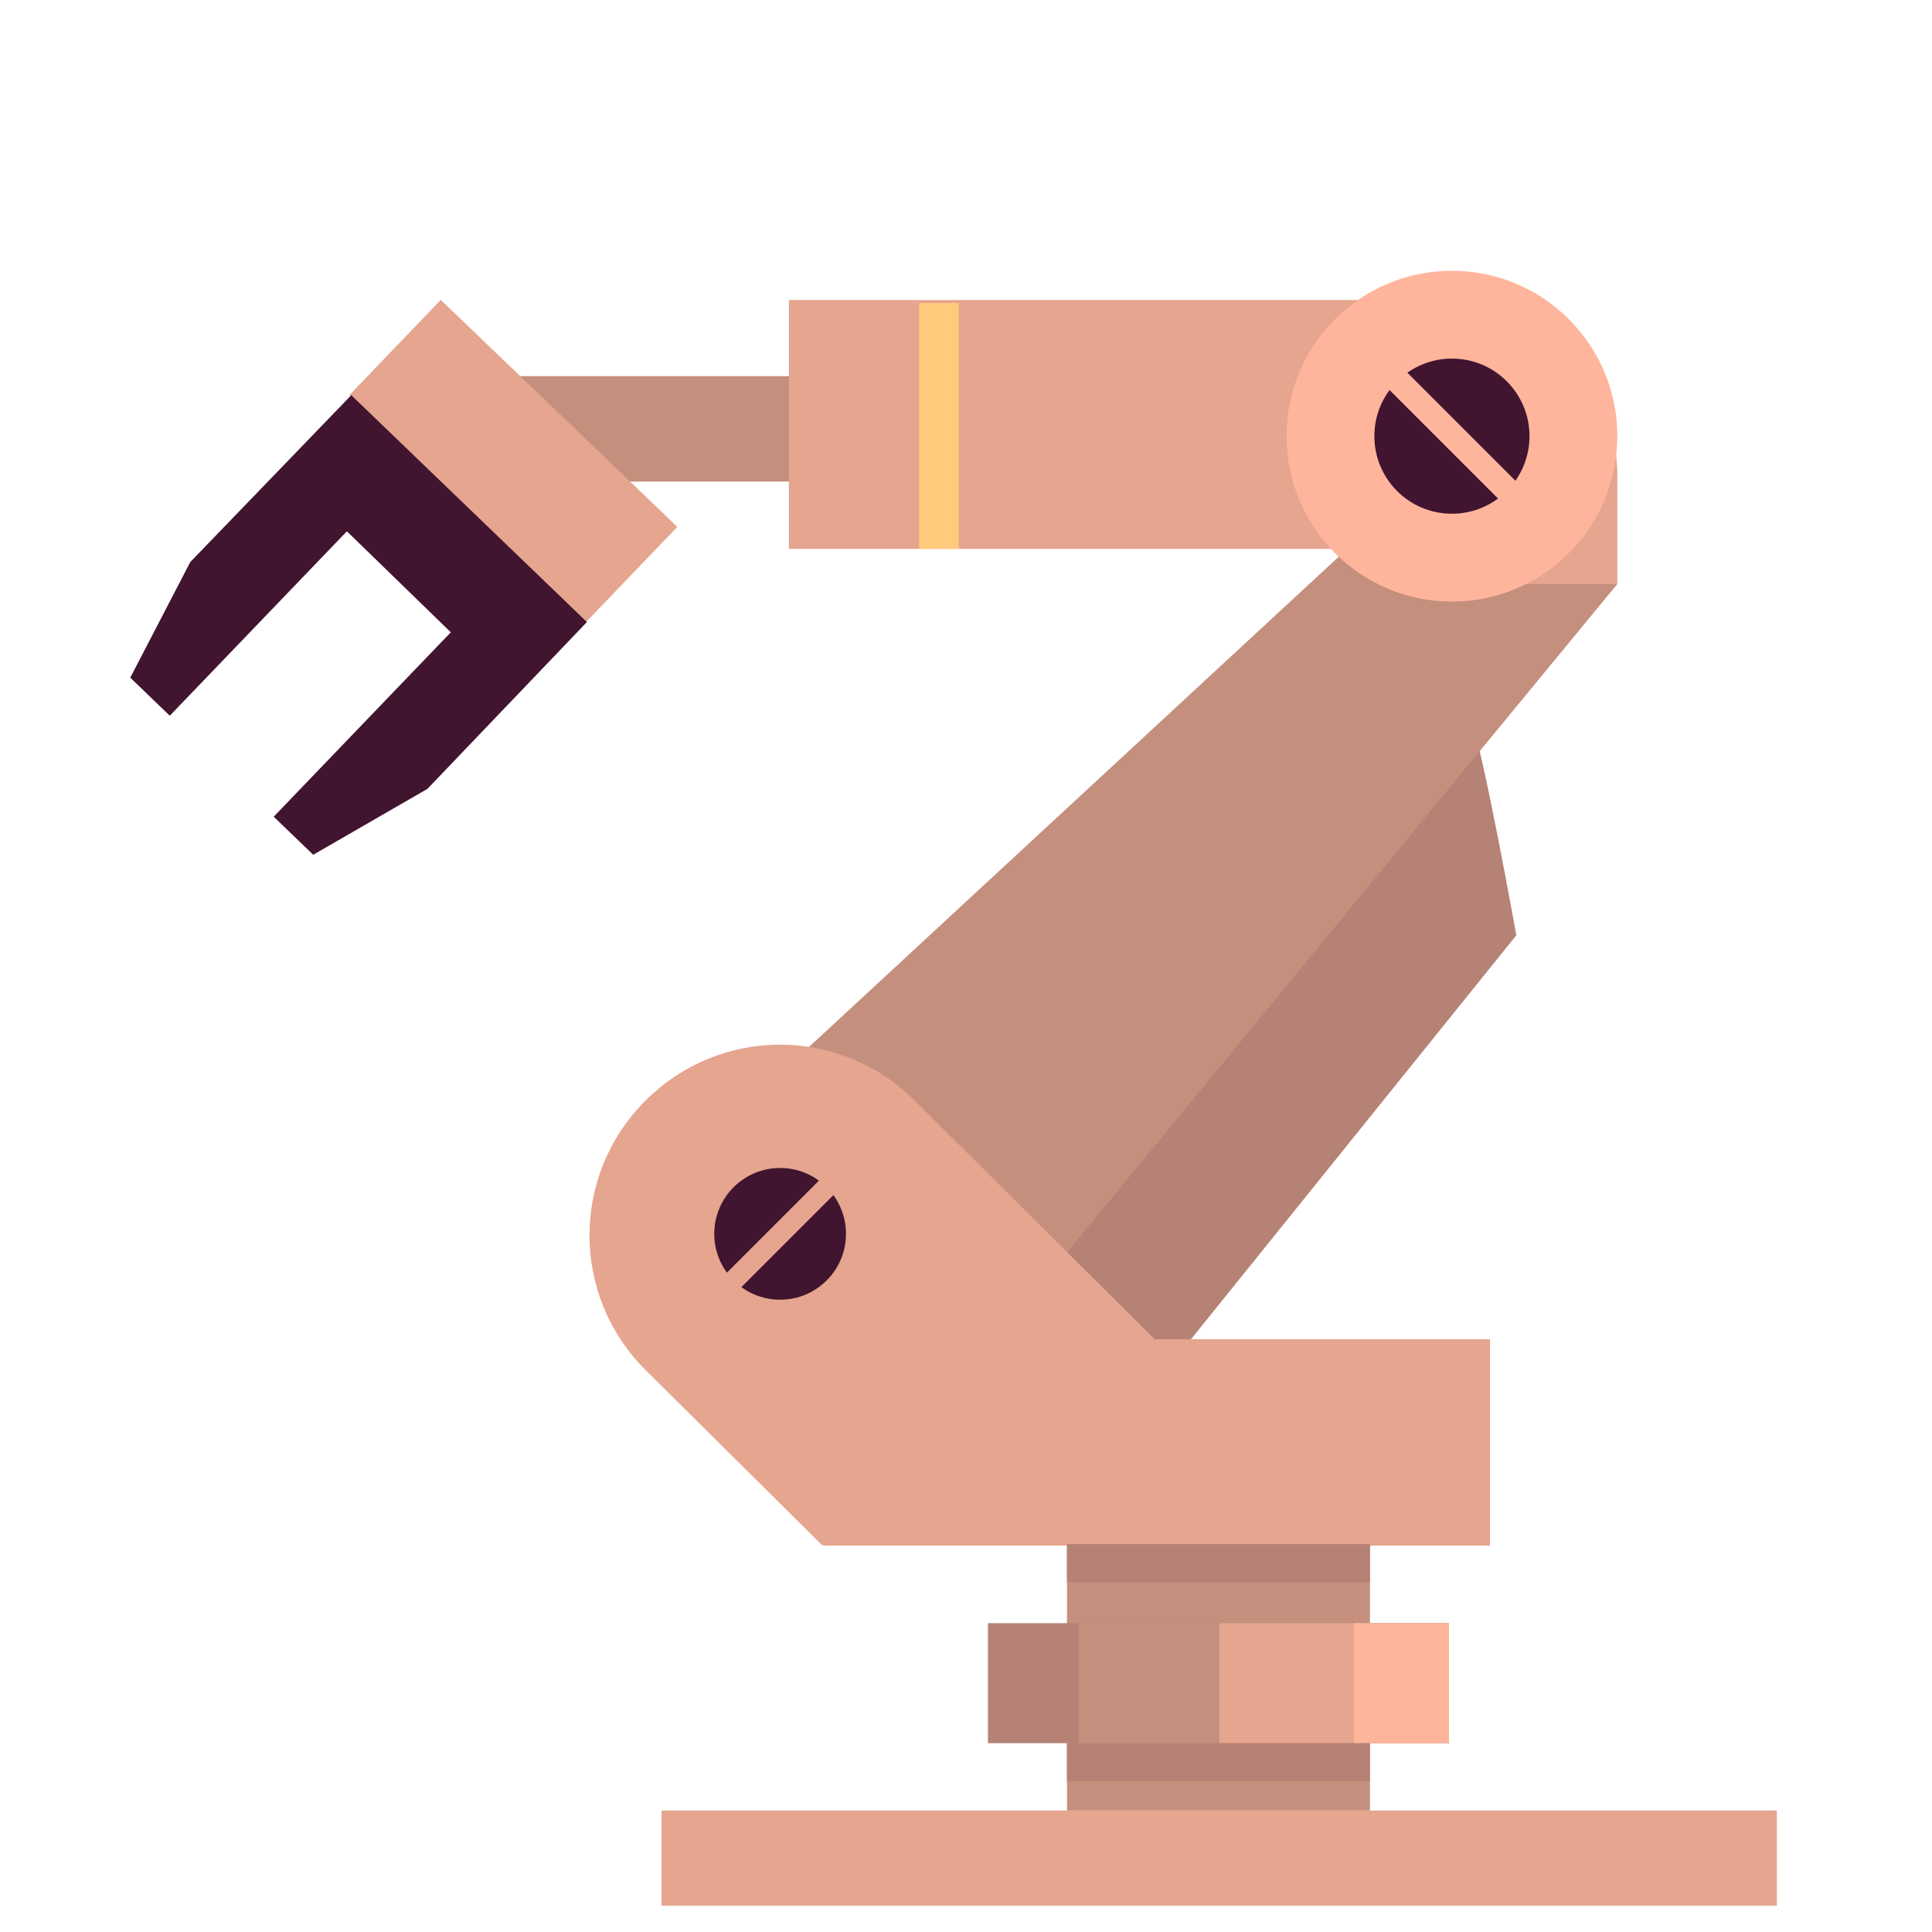
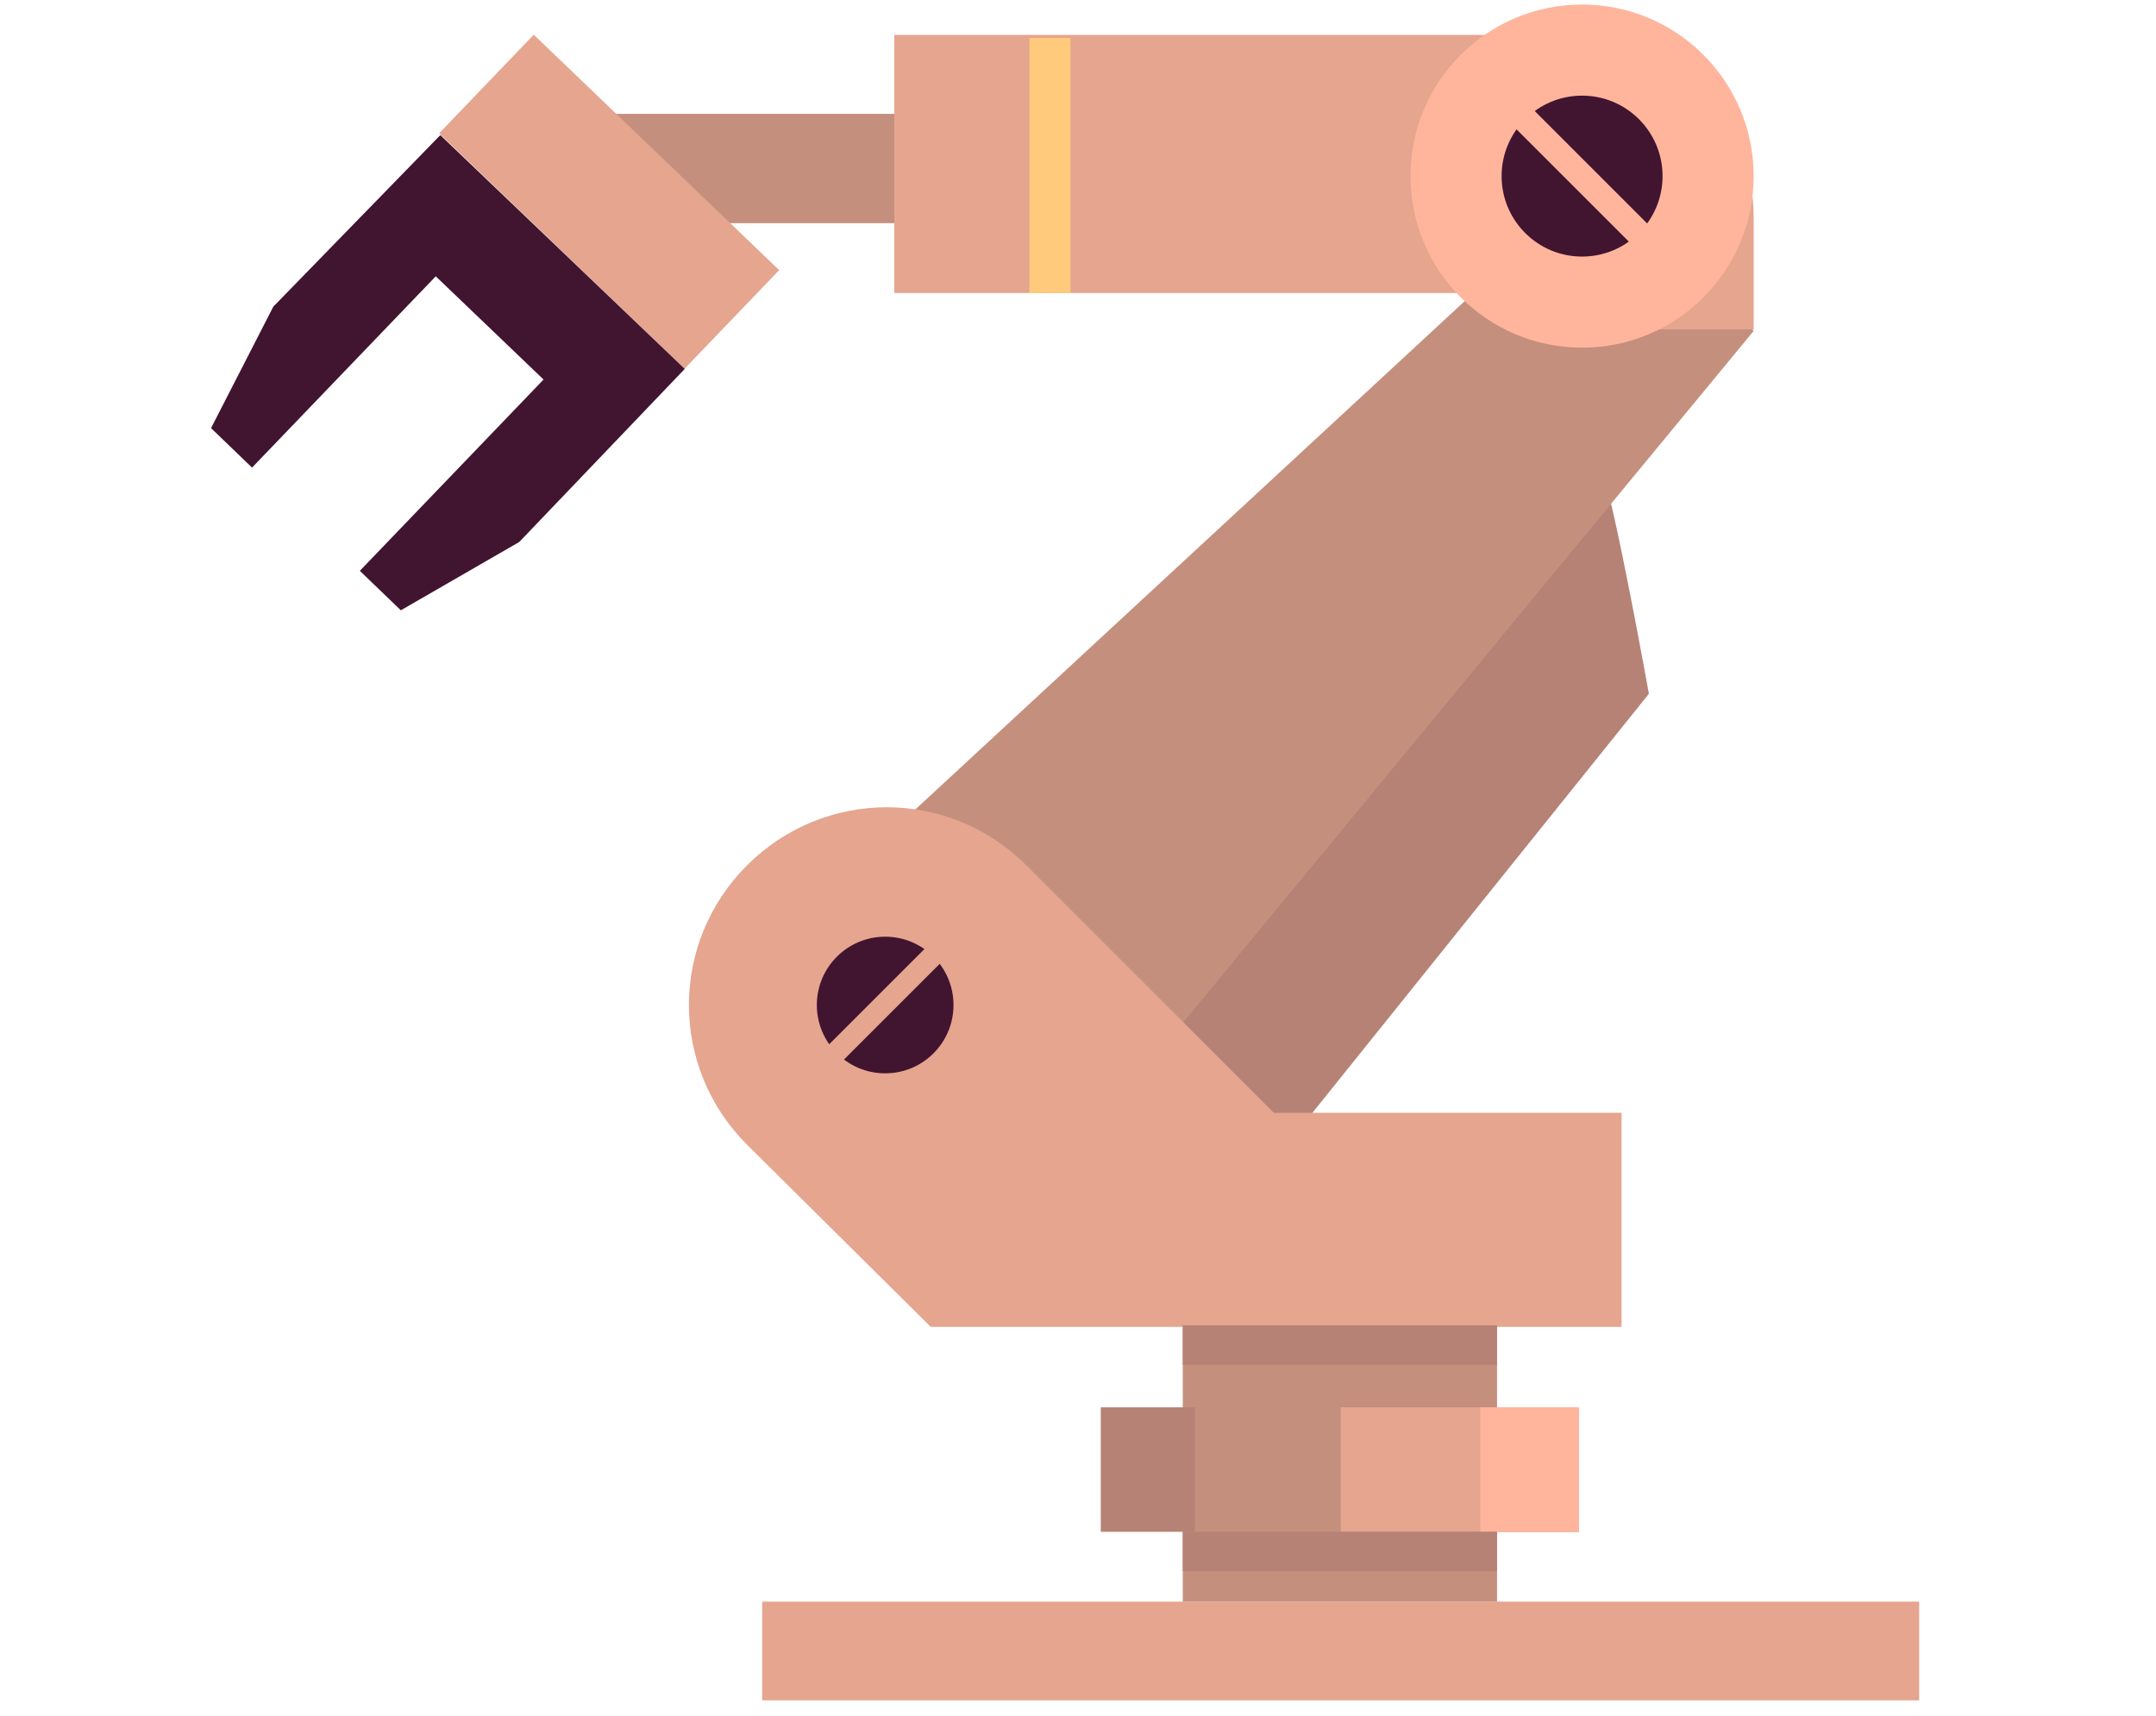
- <svg xmlns="http://www.w3.org/2000/svg" version="1.1" id="Layer_1" x="0px" y="0px" viewBox="0 0 132 132" style="enable-background:new 0 0 132 132;" xml:space="preserve">
+ <svg xmlns="http://www.w3.org/2000/svg" version="1.1" id="Layer_1" x="0px" y="0px" viewBox="0 0 142 113" style="enable-background:new 0 0 142 113;" xml:space="preserve">
  <style type="text/css">
	.st0{fill:#C58F7E;}
	.st1{fill:#B68276;}
	.st2{fill:#E5A58E;}
	.st3{fill:#FFB59C;}
	.st4{fill:#411430;}
	.st5{fill:#FFCA7C;}
</style>
+   <rect x="40.2" y="7.5" class="st0" width="22.2" height="7.2" />
+   <path class="st1" d="M105.5,31c0.8,1.9,3.1,14.7,3.1,14.7L81.3,79.7l-6.7-8.2L105.5,31z" />
+   <polygon class="st0" points="74.5,71.5 58.9,54.6 105.8,11.2 115.5,21.8 " />
+   <rect x="50.2" y="105.5" class="st2" width="76.2" height="6.5" />
+   <rect x="77.9" y="87.2" class="st0" width="20.7" height="18.3" />
+   <rect x="72.5" y="92.7" class="st1" width="31.5" height="8.2" />
+   <rect x="78.7" y="92.7" class="st0" width="9.6" height="8.2" />
+   <rect x="88.3" y="92.7" class="st2" width="9.6" height="8.2" />
+   <rect x="97.5" y="92.7" class="st3" width="6.5" height="8.2" />
+   <path class="st2" d="M83.9,73.3L67.6,57c-5.1-5.1-13.3-5.1-18.4,0s-5.1,13.3,0,18.4l12.1,12h45.5V73.3H83.9z" />
  <g>
-     <rect x="35.2" y="25.7" class="st0" width="22.2" height="7.2" />
-     <g>
-       <path class="st1" d="M100.5,49.2c0.8,1.9,3.1,14.7,3.1,14.7L76.3,97.8l-6.7-8.2L100.5,49.2z" />
-       <polygon class="st0" points="69.5,89.7 53.9,72.8 100.8,29.4 110.5,39.9   " />
-     </g>
-     <rect x="45.2" y="123.7" class="st2" width="76.2" height="6.5" />
-     <rect x="72.9" y="105.4" class="st0" width="20.7" height="18.3" />
-     <g>
-       <rect x="67.5" y="110.9" class="st1" width="31.5" height="8.2" />
-       <rect x="73.7" y="110.9" class="st0" width="9.6" height="8.2" />
-       <rect x="83.3" y="110.9" class="st2" width="9.6" height="8.2" />
-       <rect x="92.5" y="110.9" class="st3" width="6.5" height="8.2" />
-     </g>
-     <rect x="56.3" y="91.5" class="st2" width="45.5" height="14.1" />
-     <g>
-       <path class="st2" d="M80.6,93.2l-24.4,12.4l-12.1-12c-5.1-5.1-5.1-13.3,0-18.4s13.3-5.1,18.4,0L80.6,93.2z" />
-       <g>
-         <circle class="st4" cx="53.3" cy="84.3" r="4.5" />
-       </g>
-       <rect x="48.3" y="83.6" transform="matrix(0.7071 -0.7071 0.7071 0.7071 -44.0034 62.3917)" class="st2" width="10.1" height="1.4" />
-     </g>
-     <path class="st2" d="M53.9,37.5h45.3l4,2.4h7.3v-2.4v-5c0-6.6-5.4-12-12-12H53.9V37.5z" />
-     <rect x="62.8" y="20.7" class="st5" width="2.7" height="16.8" />
-     <g>
-       <circle class="st3" cx="99.2" cy="29.8" r="11.3" />
-       <g>
-         <g>
-           <circle class="st4" cx="99.2" cy="29.8" r="5.3" />
-         </g>
-         <rect x="93.3" y="28.9" transform="matrix(0.7071 0.7071 -0.7071 0.7071 50.1157 -61.4485)" class="st3" width="11.9" height="1.7" />
-       </g>
-     </g>
-     <g>
-       <rect x="24" y="27" transform="matrix(-0.7216 -0.6923 0.6923 -0.7216 38.6723 78.5906)" class="st2" width="22.4" height="9" />
-       <g>
-         <polygon class="st4" points="8.9,46.3 11.6,48.9 23.7,36.3 30.8,43.2 18.7,55.8 21.4,58.4 29.2,53.9 40.1,42.5 24,27 13,38.4         " />
-       </g>
-     </g>
-     <rect x="72.9" y="105.5" class="st1" width="20.7" height="2.6" />
-     <rect x="72.9" y="119.1" class="st1" width="20.7" height="2.6" />
+     <circle class="st4" cx="58.3" cy="66.2" r="4.5" />
  </g>
+   <rect x="53.3" y="65.4" transform="matrix(0.7071 -0.7071 0.7071 0.7071 -29.6975 60.6081)" class="st2" width="10.1" height="1.4" />
+   <path class="st2" d="M58.9,19.3h45.3l4,2.4h7.3v-2.4v-5c0-6.6-5.4-12-12-12H58.9V19.3z" />
+   <rect x="67.8" y="2.5" class="st5" width="2.7" height="16.8" />
+   <circle class="st3" cx="104.2" cy="11.6" r="11.3" />
+   <g>
+     <circle class="st4" cx="104.2" cy="11.6" r="5.3" />
+   </g>
+   <rect x="98.3" y="10.8" transform="matrix(0.7071 0.7071 -0.7071 0.7071 38.7388 -70.3031)" class="st3" width="11.9" height="1.7" />
+   <rect x="29" y="8.9" transform="matrix(-0.7216 -0.6923 0.6923 -0.7216 59.8528 50.7869)" class="st2" width="22.4" height="9" />
+   <g>
+     <polygon class="st4" points="13.9,28.2 16.6,30.8 28.7,18.2 35.8,25 23.7,37.6 26.4,40.2 34.2,35.7 45.1,24.3 29,8.9 18,20.2  " />
+   </g>
+   <rect x="77.9" y="87.3" class="st1" width="20.7" height="2.6" />
+   <rect x="77.9" y="100.9" class="st1" width="20.7" height="2.6" />
</svg>
